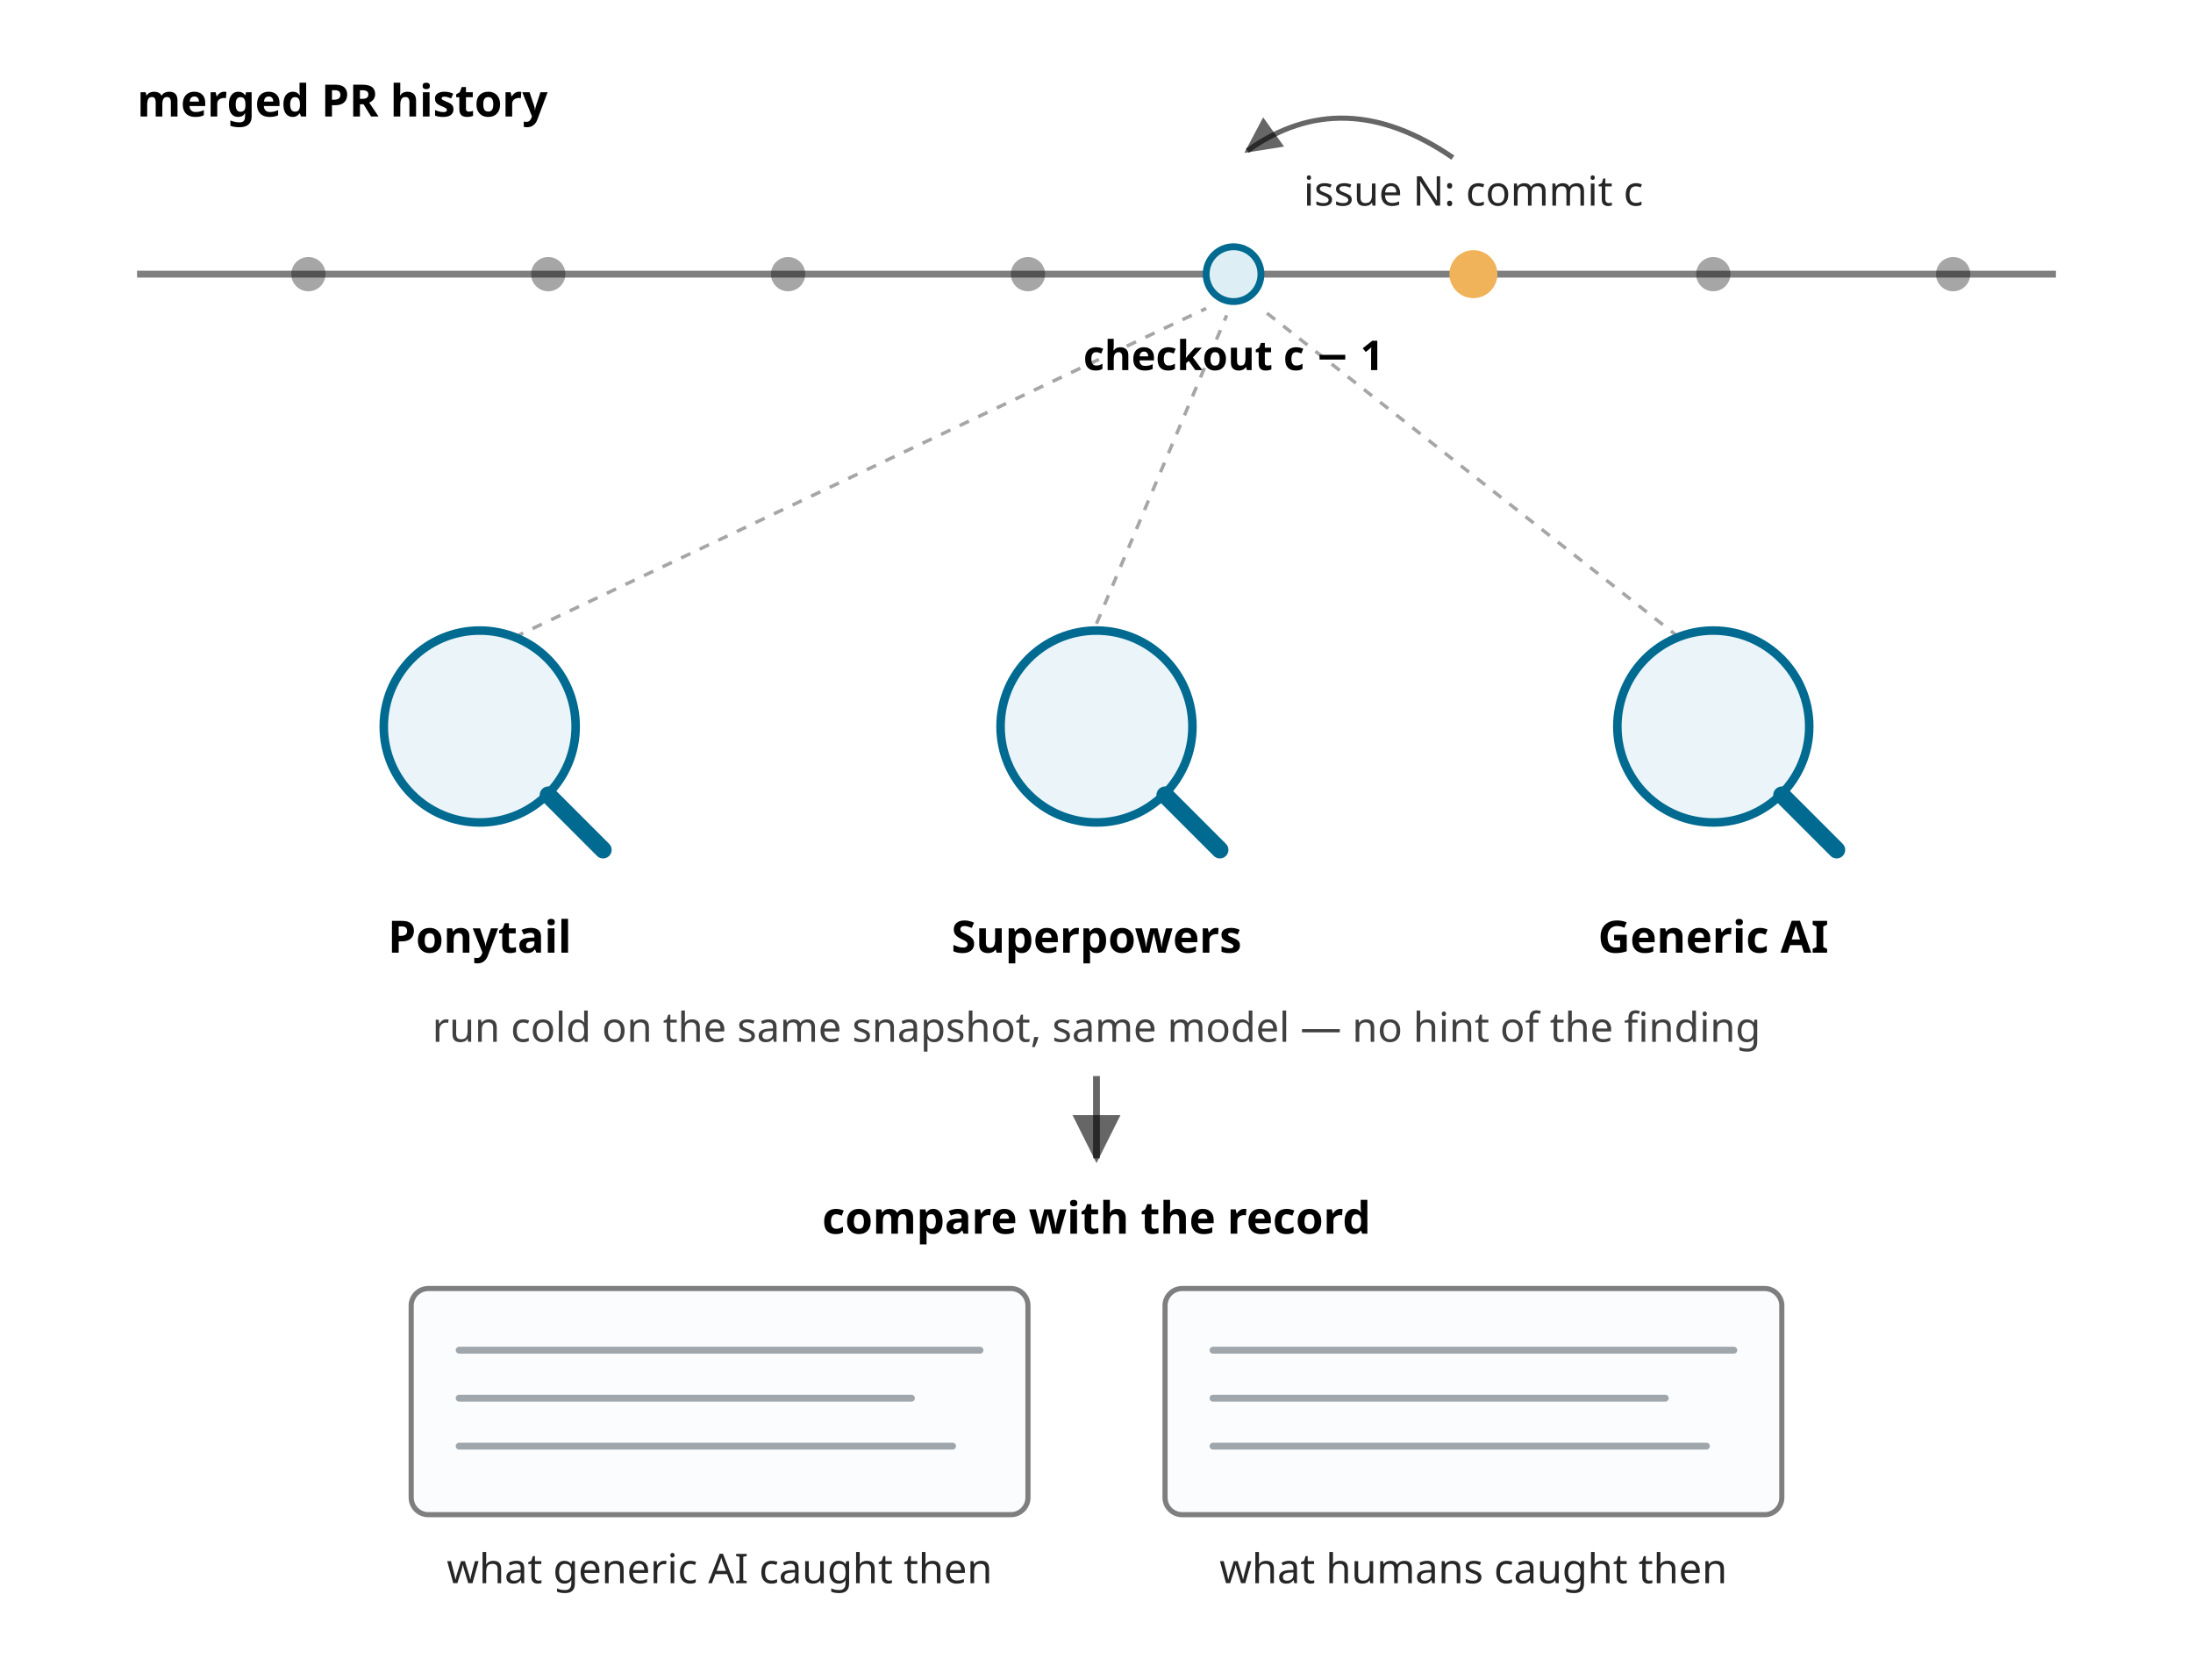
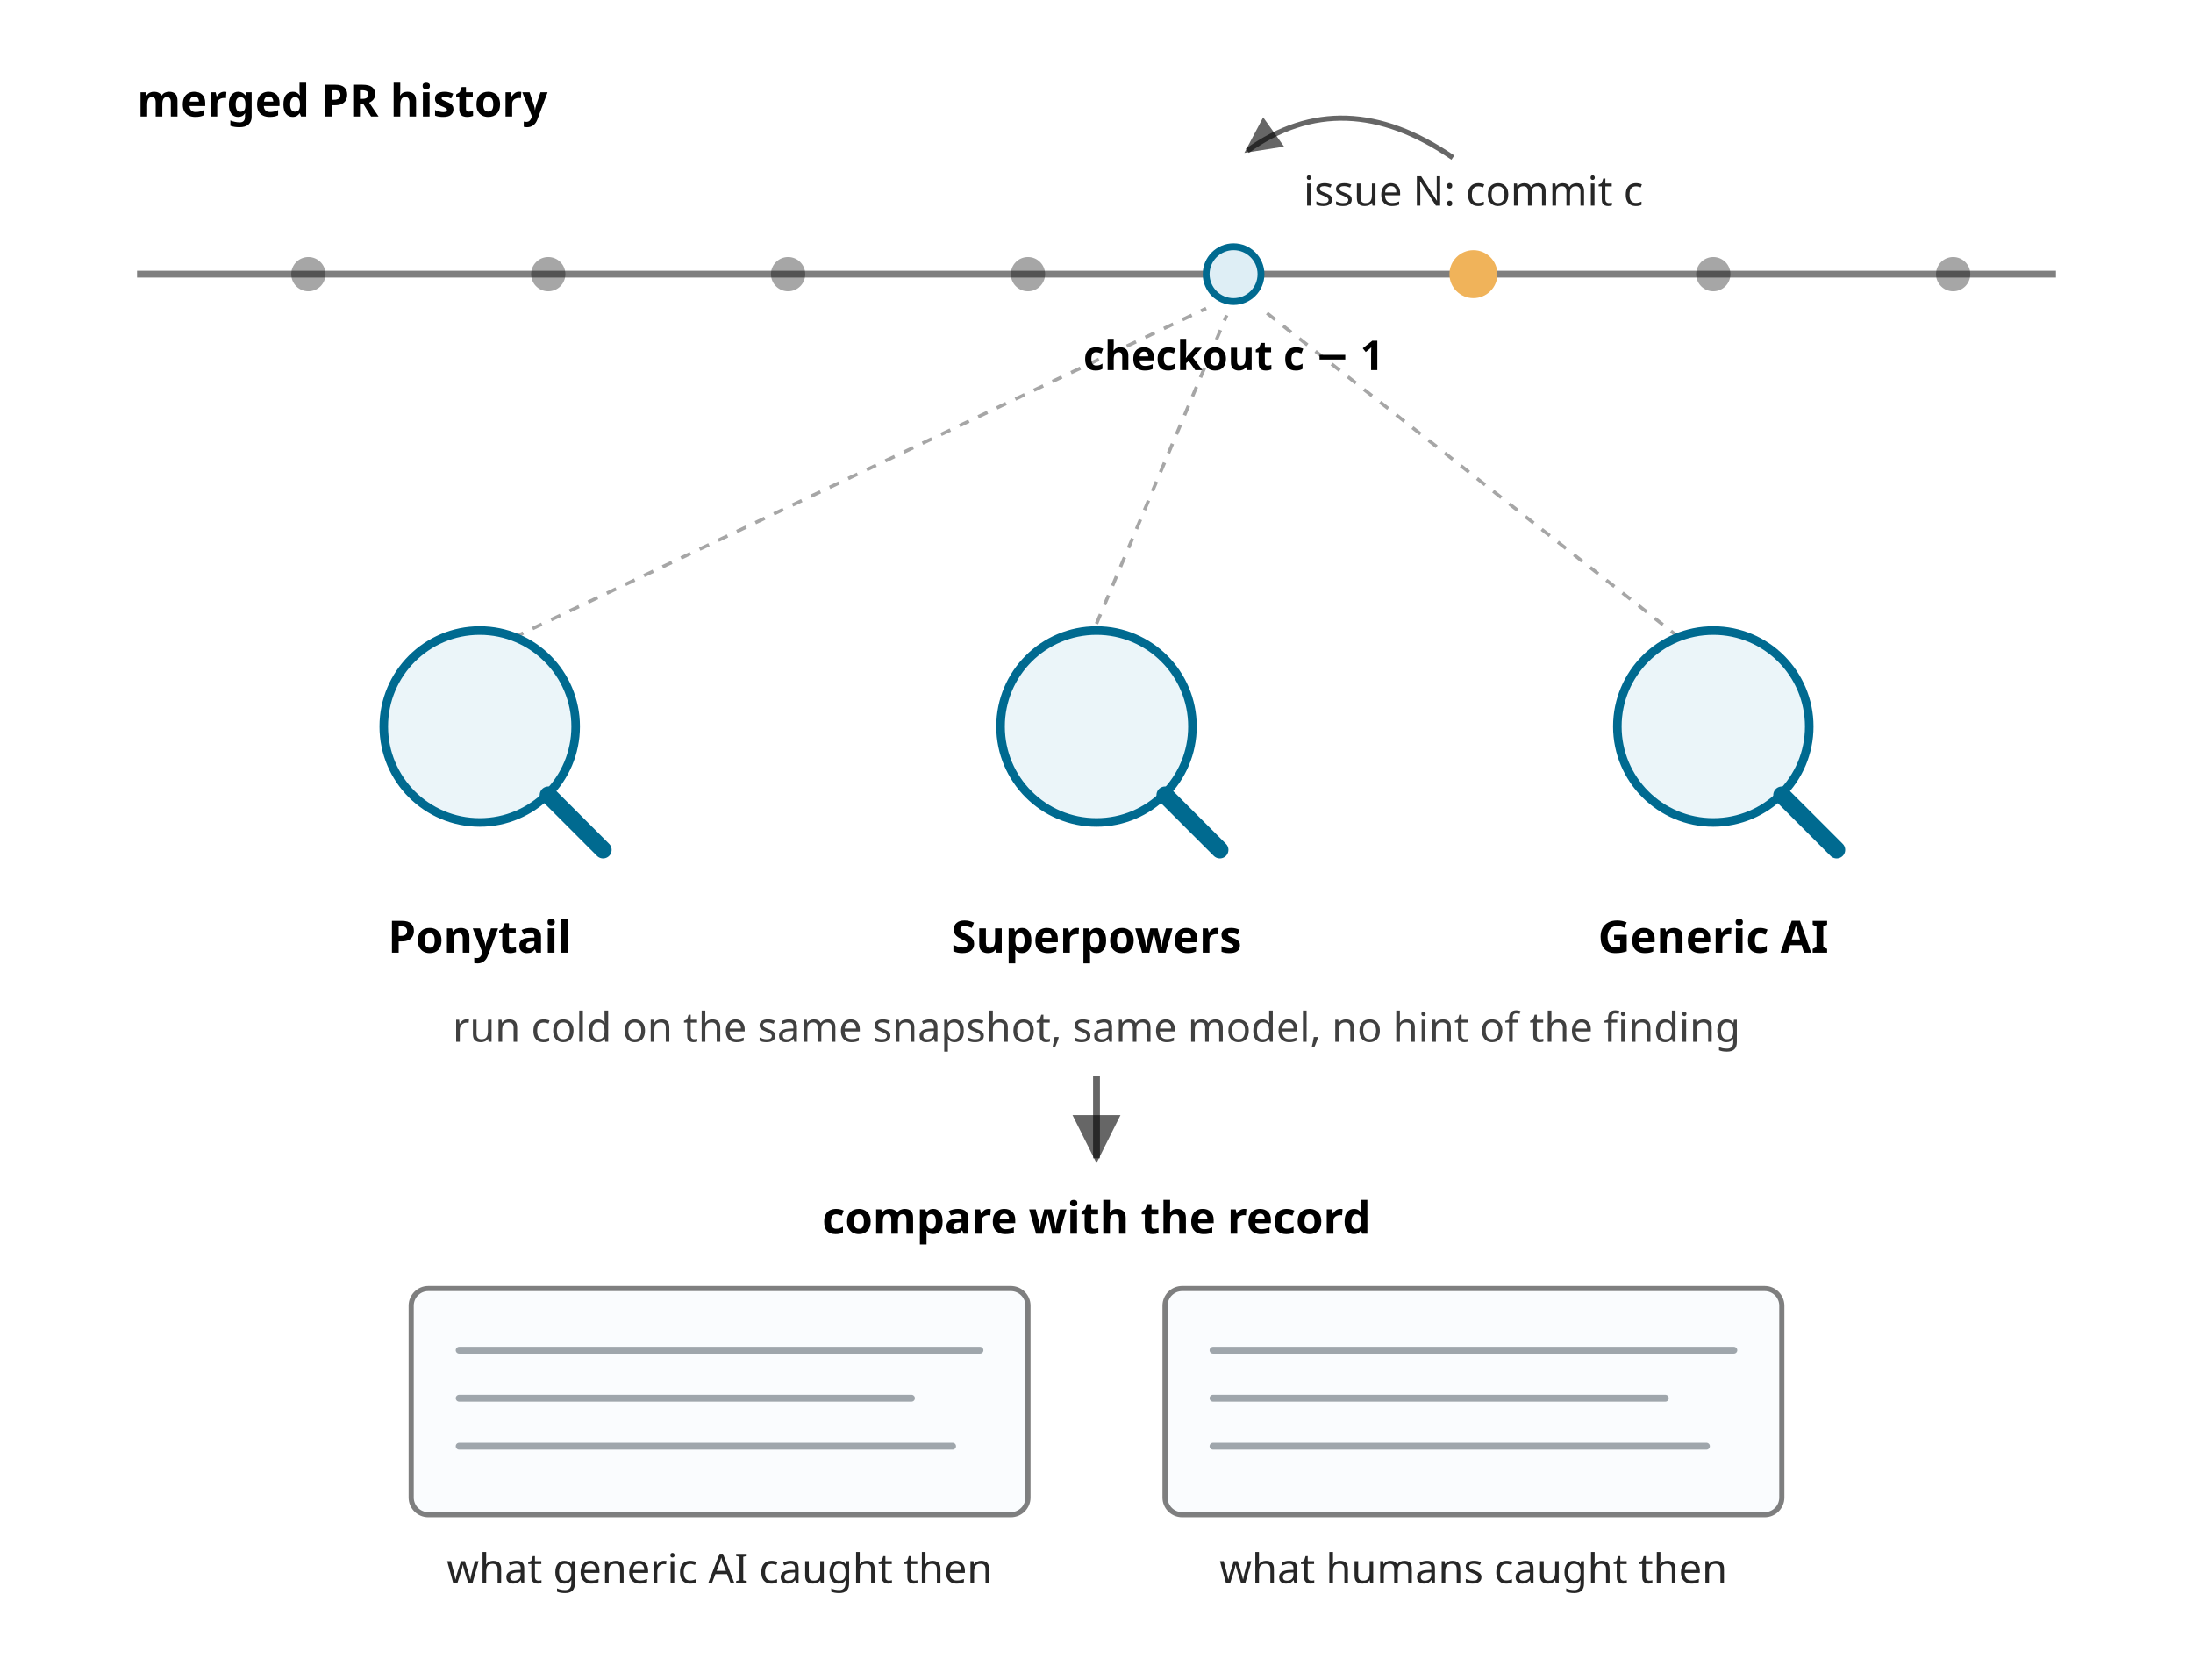
<svg xmlns="http://www.w3.org/2000/svg" width="640" height="490" viewBox="0 0 640 490" font-family="system-ui, sans-serif" font-size="13">
  <defs>
    <marker id="prv-fg" viewBox="0 0 10 10" refX="9" refY="5" markerWidth="7" markerHeight="7" orient="auto">
      <path d="M0 0 L10 5 L0 10 z" fill="currentColor" fill-opacity="0.6" />
    </marker>
  </defs>
  <text x="40" y="34" fill="currentColor" font-weight="600">merged PR history</text>
  <line x1="40" y1="80" x2="600" y2="80" stroke="currentColor" stroke-opacity="0.5" stroke-width="2" />
  <circle cx="90" cy="80" r="5" fill="currentColor" fill-opacity="0.35" />
  <circle cx="160" cy="80" r="5" fill="currentColor" fill-opacity="0.35" />
  <circle cx="230" cy="80" r="5" fill="currentColor" fill-opacity="0.35" />
  <circle cx="300" cy="80" r="5" fill="currentColor" fill-opacity="0.35" />
  <circle cx="500" cy="80" r="5" fill="currentColor" fill-opacity="0.35" />
  <circle cx="570" cy="80" r="5" fill="currentColor" fill-opacity="0.35" />
  <circle cx="430" cy="80" r="7" fill="#f0b35a" />
  <text x="430" y="60" fill="currentColor" fill-opacity="0.85" text-anchor="middle" font-size="12">issue N: commit c</text>
  <path d="M424 46 Q392 24 364 44" fill="none" stroke="currentColor" stroke-opacity="0.6" stroke-width="1.5" marker-end="url(#prv-fg)" />
  <circle cx="360" cy="80" r="8" fill="#deeef5" stroke="#006a90" stroke-width="2" />
  <text x="360" y="108" fill="currentColor" text-anchor="middle" font-weight="600" font-size="12">checkout c − 1</text>
  <line x1="150" y1="186" x2="352" y2="90" stroke="currentColor" stroke-opacity="0.35" stroke-dasharray="3 3" />
  <line x1="320" y1="182" x2="358" y2="92" stroke="currentColor" stroke-opacity="0.35" stroke-dasharray="3 3" />
  <line x1="490" y1="186" x2="368" y2="90" stroke="currentColor" stroke-opacity="0.35" stroke-dasharray="3 3" />
  <circle cx="140" cy="212" r="28" fill="#deeef5" fill-opacity="0.6" stroke="#006a90" stroke-width="2.5" />
  <line x1="160" y1="232" x2="176" y2="248" stroke="#006a90" stroke-width="5" stroke-linecap="round" />
  <text x="140" y="278" fill="currentColor" text-anchor="middle" font-weight="600">Ponytail</text>
  <circle cx="320" cy="212" r="28" fill="#deeef5" fill-opacity="0.6" stroke="#006a90" stroke-width="2.5" />
  <line x1="340" y1="232" x2="356" y2="248" stroke="#006a90" stroke-width="5" stroke-linecap="round" />
  <text x="320" y="278" fill="currentColor" text-anchor="middle" font-weight="600">Superpowers</text>
  <circle cx="500" cy="212" r="28" fill="#deeef5" fill-opacity="0.6" stroke="#006a90" stroke-width="2.5" />
  <line x1="520" y1="232" x2="536" y2="248" stroke="#006a90" stroke-width="5" stroke-linecap="round" />
  <text x="500" y="278" fill="currentColor" text-anchor="middle" font-weight="600">Generic AI</text>
-   <text x="320" y="304" fill="currentColor" fill-opacity="0.75" text-anchor="middle" font-size="12">run cold on the same snapshot, same model — no hint of the finding</text>
+   <text x="320" y="304" fill="currentColor" fill-opacity="0.75" text-anchor="middle" font-size="12">run cold on the same snapshot, same model, no hint of the finding</text>
  <line x1="320" y1="314" x2="320" y2="338" stroke="currentColor" stroke-opacity="0.6" stroke-width="2" marker-end="url(#prv-fg)" />
  <text x="320" y="360" fill="currentColor" text-anchor="middle" font-weight="600">compare with the record</text>
  <rect x="120" y="376" width="180" height="66" rx="5" fill="#fafcfe" stroke="currentColor" stroke-opacity="0.5" stroke-width="1.5" />
  <line x1="134" y1="394" x2="286" y2="394" stroke="#555f69" stroke-opacity="0.55" stroke-width="2" stroke-linecap="round" />
  <line x1="134" y1="408" x2="266" y2="408" stroke="#555f69" stroke-opacity="0.55" stroke-width="2" stroke-linecap="round" />
  <line x1="134" y1="422" x2="278" y2="422" stroke="#555f69" stroke-opacity="0.55" stroke-width="2" stroke-linecap="round" />
  <text x="210" y="462" fill="currentColor" fill-opacity="0.85" text-anchor="middle" font-size="12">what generic AI caught then</text>
  <rect x="340" y="376" width="180" height="66" rx="5" fill="#fafcfe" stroke="currentColor" stroke-opacity="0.5" stroke-width="1.5" />
  <line x1="354" y1="394" x2="506" y2="394" stroke="#555f69" stroke-opacity="0.55" stroke-width="2" stroke-linecap="round" />
  <line x1="354" y1="408" x2="486" y2="408" stroke="#555f69" stroke-opacity="0.55" stroke-width="2" stroke-linecap="round" />
  <line x1="354" y1="422" x2="498" y2="422" stroke="#555f69" stroke-opacity="0.55" stroke-width="2" stroke-linecap="round" />
  <text x="430" y="462" fill="currentColor" fill-opacity="0.85" text-anchor="middle" font-size="12">what humans caught then</text>
</svg>
